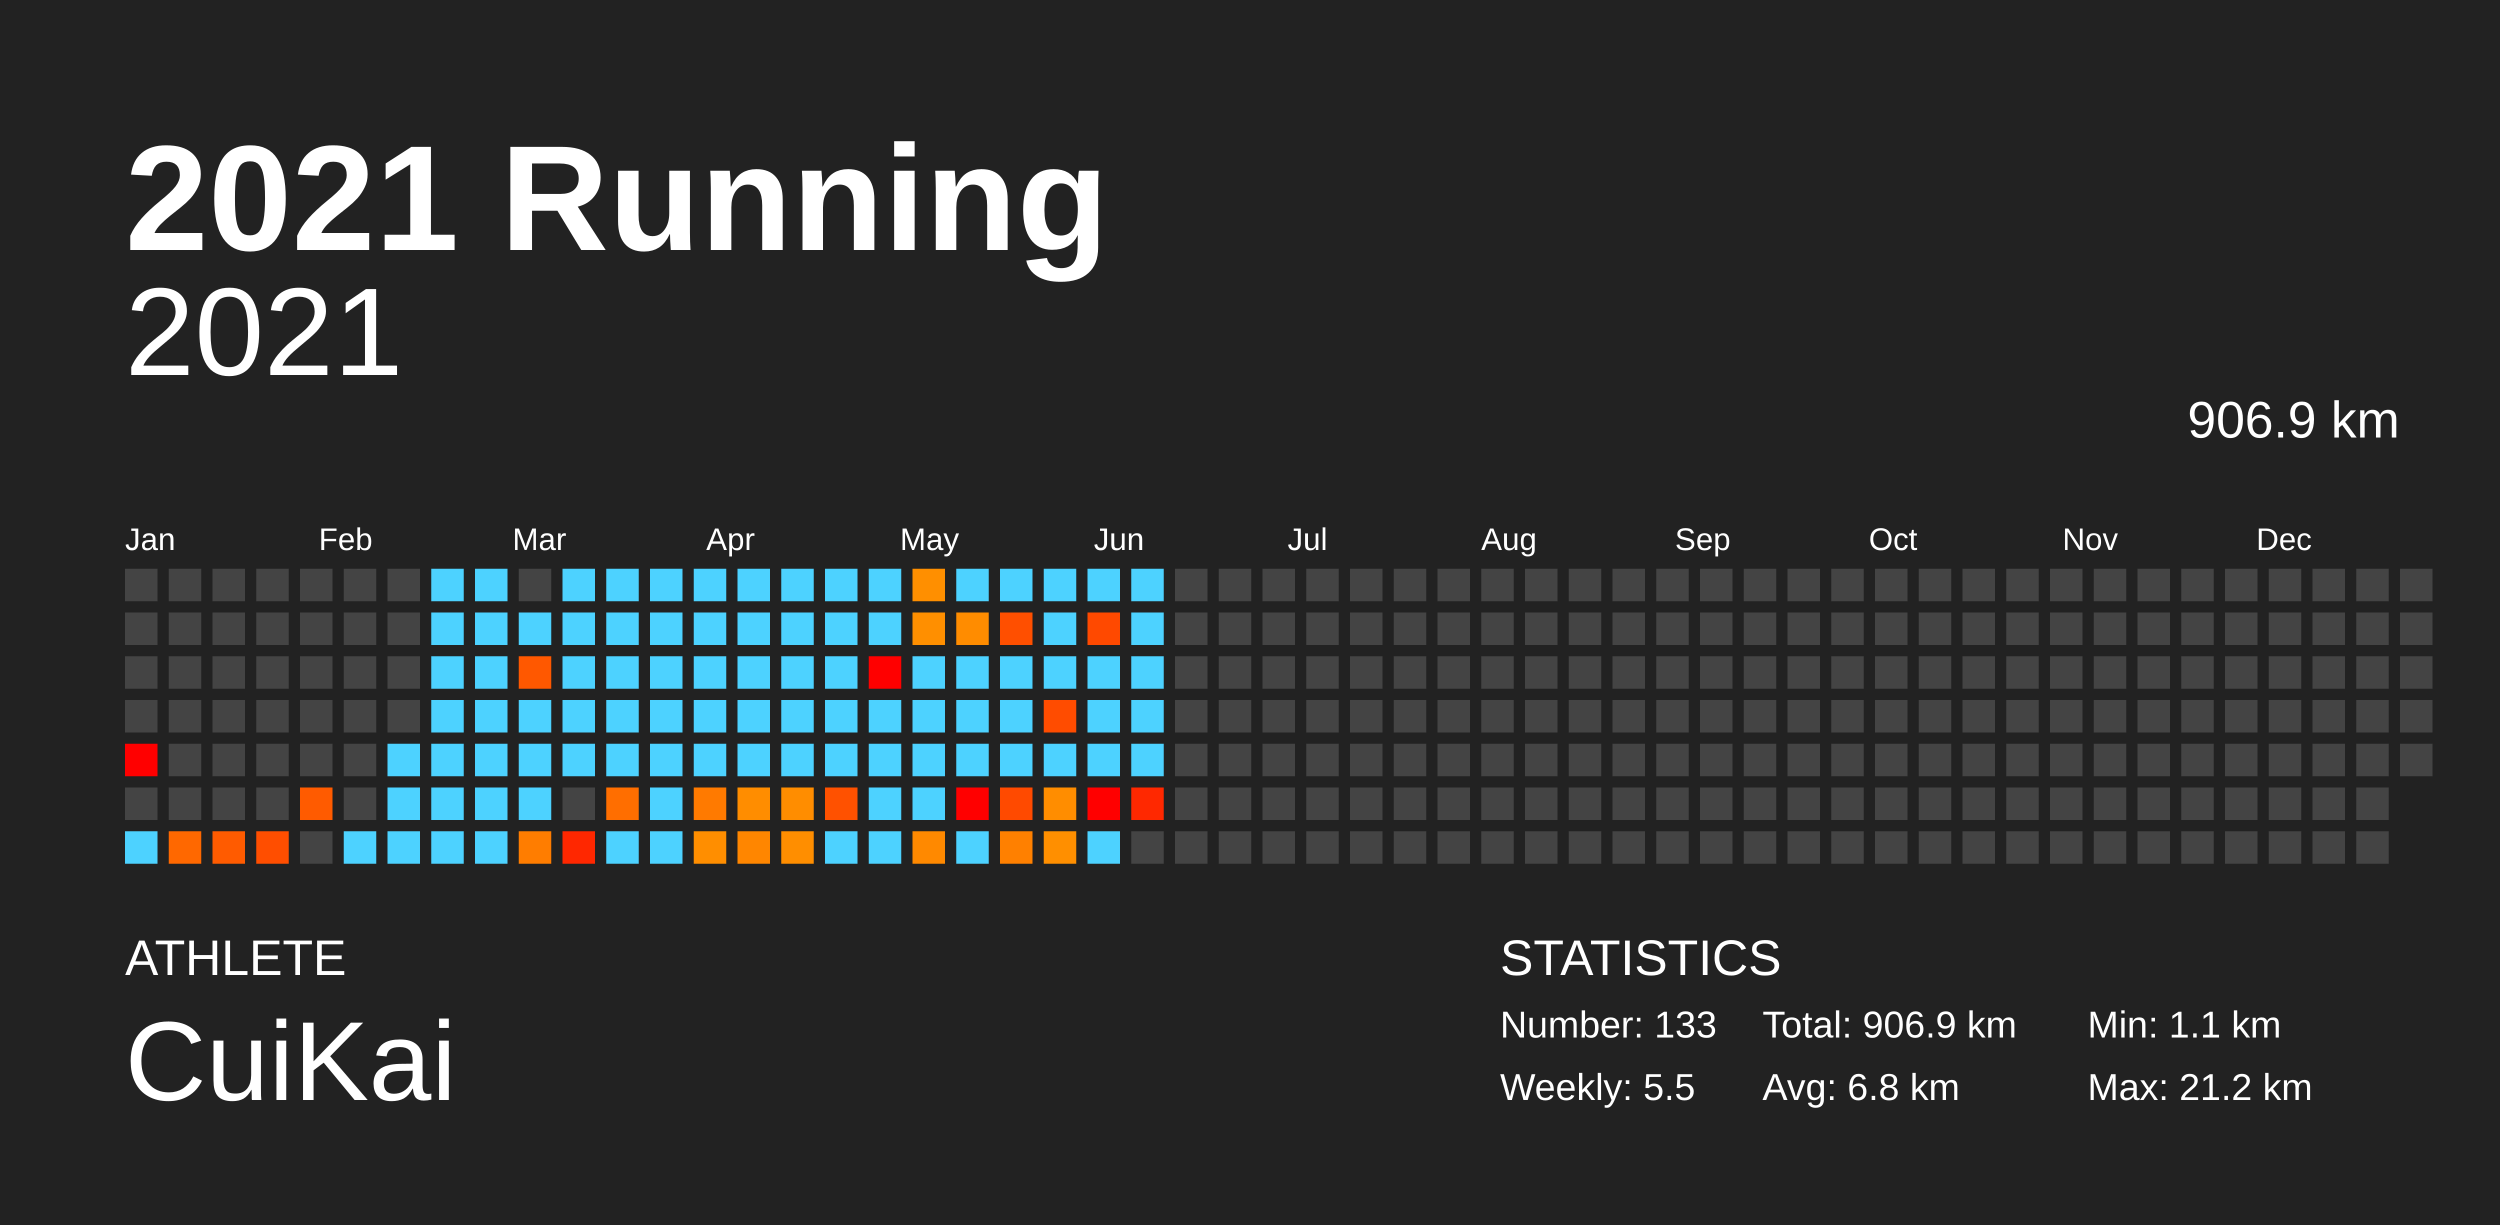
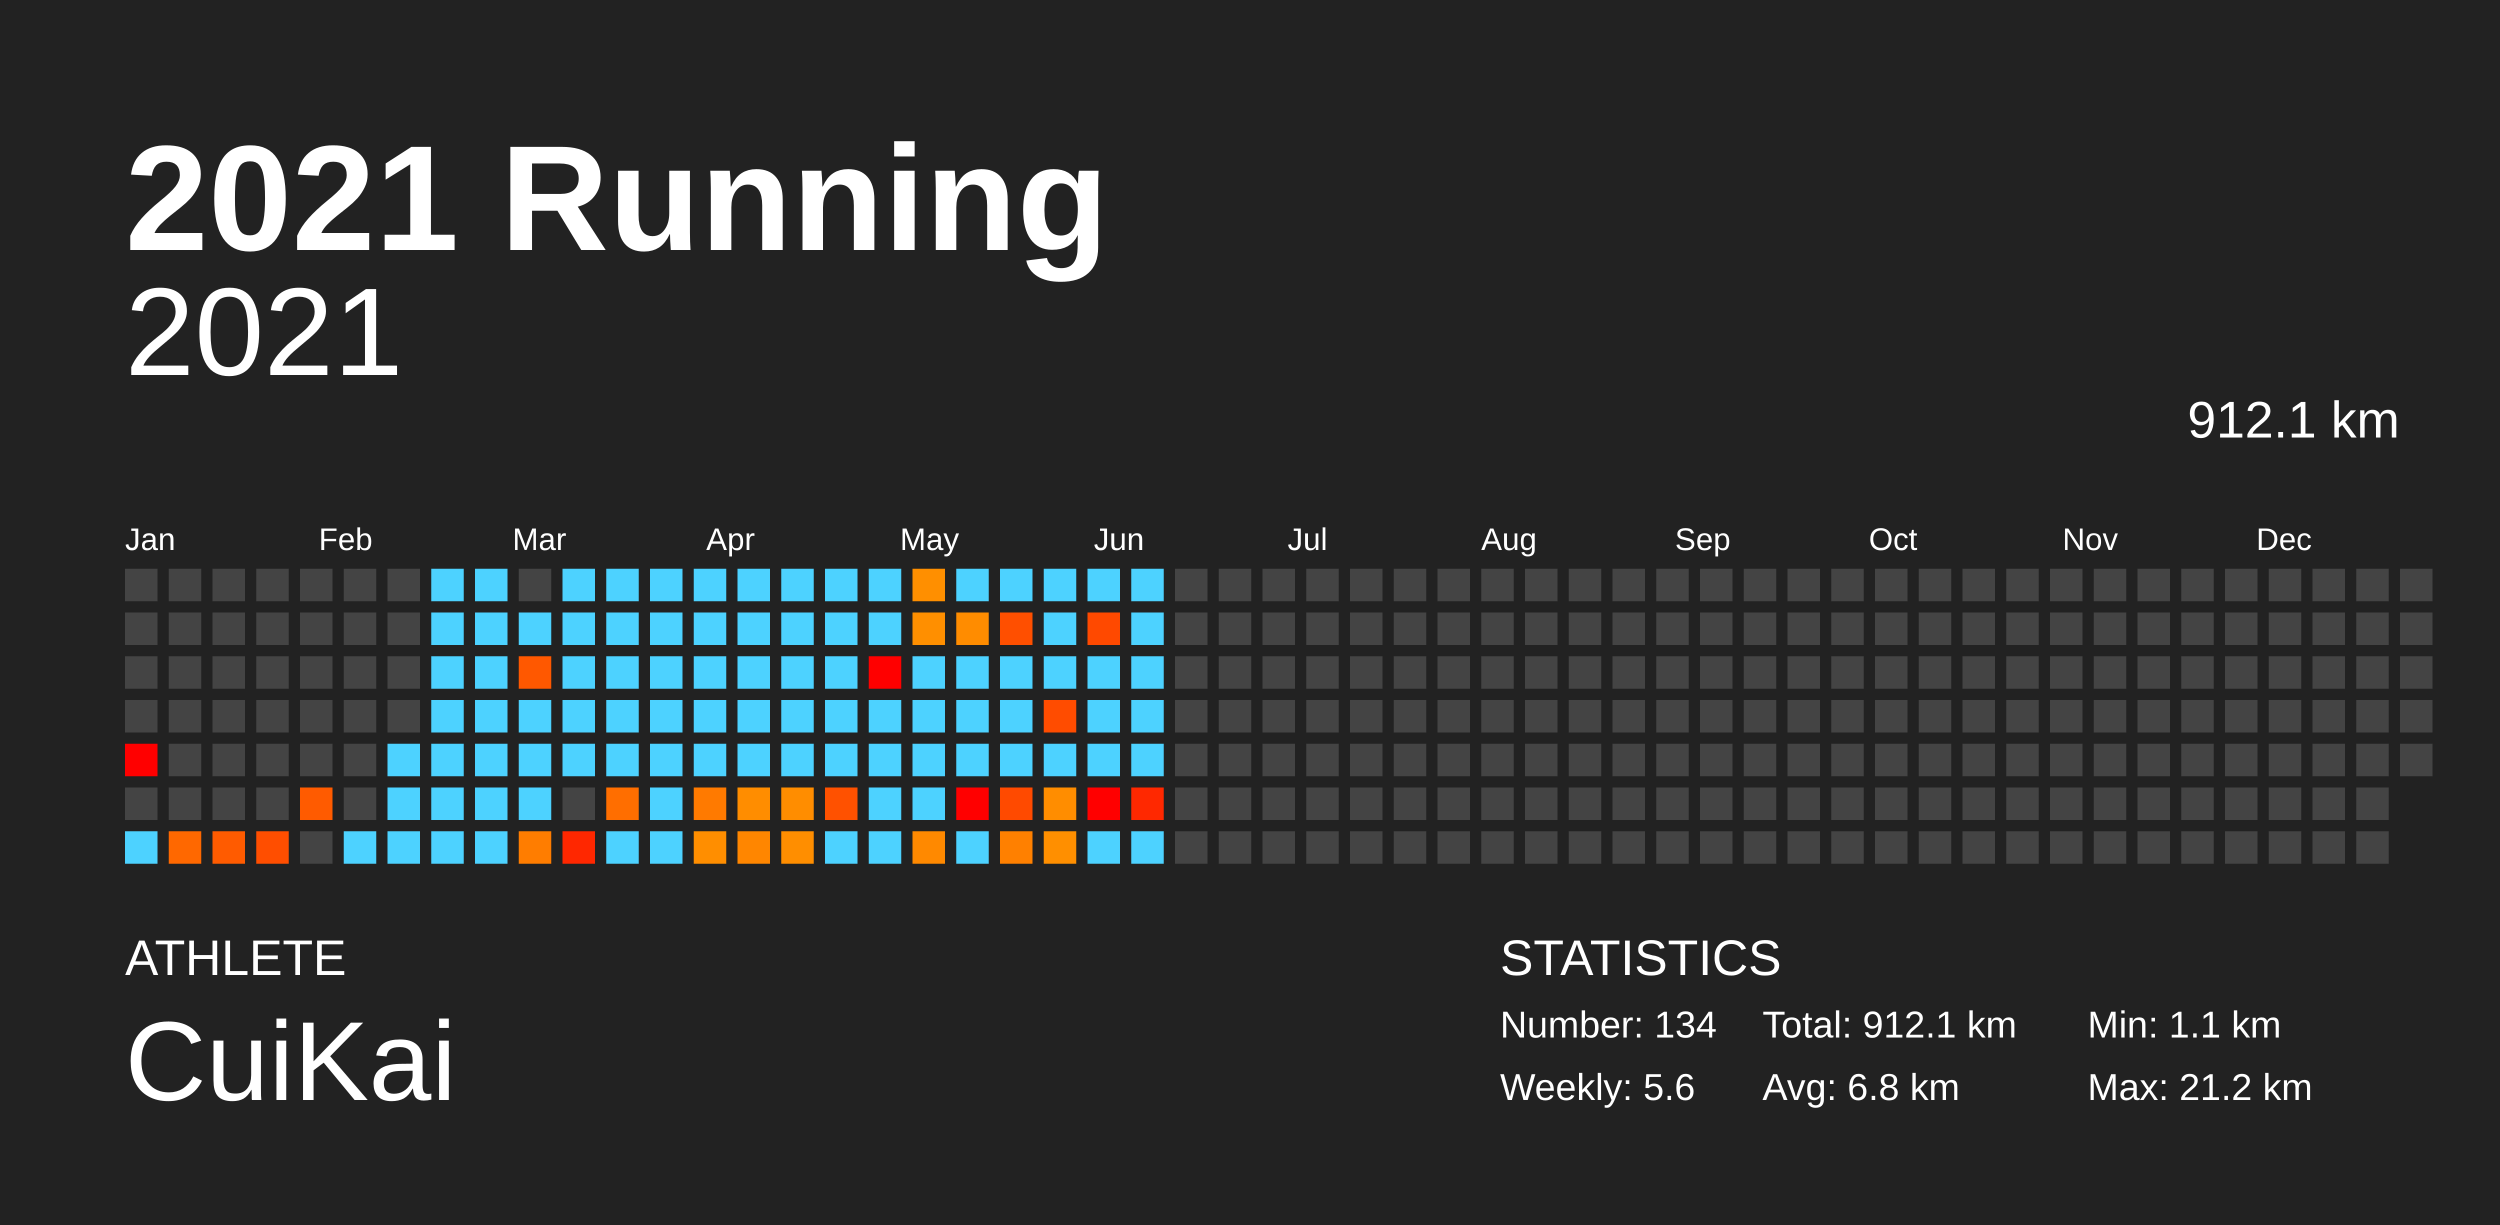
<svg xmlns="http://www.w3.org/2000/svg" baseProfile="full" height="98mm" version="1.1" viewBox="0,0,200,98" width="200mm">
  <defs />
  <rect fill="#222222" height="98" width="200" x="0" y="0" />
  <text fill="#FFFFFF" style="font-size:12px; font-family:Arial; font-weight:bold;" x="10" y="20">2021 Running</text>
  <text fill="#FFFFFF" style="font-size:4px; font-family:Arial" x="10" y="78">ATHLETE</text>
  <text fill="#FFFFFF" style="font-size:9px; font-family:Arial" x="10" y="88">CuiKai</text>
  <text fill="#FFFFFF" style="font-size:4px; font-family:Arial" x="120" y="78">STATISTICS</text>
-   <text fill="#FFFFFF" style="font-size:3px; font-family:Arial" x="120" y="83">Number: 133</text>
-   <text fill="#FFFFFF" style="font-size:3px; font-family:Arial" x="120" y="88">Weekly: 5.5</text>
-   <text fill="#FFFFFF" style="font-size:3px; font-family:Arial" x="141" y="83">Total: 906.9 km</text>
+   <text fill="#FFFFFF" style="font-size:3px; font-family:Arial" x="120" y="83">Number: 134</text>
+   <text fill="#FFFFFF" style="font-size:3px; font-family:Arial" x="120" y="88">Weekly: 5.6</text>
+   <text fill="#FFFFFF" style="font-size:3px; font-family:Arial" x="141" y="83">Total: 912.1 km</text>
  <text fill="#FFFFFF" style="font-size:3px; font-family:Arial" x="141" y="88">Avg: 6.8 km</text>
  <text fill="#FFFFFF" style="font-size:3px; font-family:Arial" x="167" y="83">Min: 1.1 km</text>
  <text fill="#FFFFFF" style="font-size:3px; font-family:Arial" x="167" y="88">Max: 21.2 km</text>
  <text alignment-baseline="hanging" fill="#FFFFFF" style="font-size:10.0px; font-family:Arial;" x="10" y="30">2021</text>
-   <text alignment-baseline="hanging" fill="#FFFFFF" style="font-size:4.125px; font-family:Arial;" x="175" y="35">906.9 km</text>
+   <text alignment-baseline="hanging" fill="#FFFFFF" style="font-size:4.125px; font-family:Arial;" x="175" y="35">912.1 km</text>
  <text fill="#FFFFFF" style="font-size:2.5px; font-family:Arial" x="10.0" y="44">Jan</text>
  <text fill="#FFFFFF" style="font-size:2.5px; font-family:Arial" x="25.5" y="44">Feb</text>
  <text fill="#FFFFFF" style="font-size:2.5px; font-family:Arial" x="41.0" y="44">Mar</text>
  <text fill="#FFFFFF" style="font-size:2.5px; font-family:Arial" x="56.5" y="44">Apr</text>
  <text fill="#FFFFFF" style="font-size:2.5px; font-family:Arial" x="72.0" y="44">May</text>
  <text fill="#FFFFFF" style="font-size:2.5px; font-family:Arial" x="87.5" y="44">Jun</text>
  <text fill="#FFFFFF" style="font-size:2.5px; font-family:Arial" x="103.0" y="44">Jul</text>
  <text fill="#FFFFFF" style="font-size:2.5px; font-family:Arial" x="118.5" y="44">Aug</text>
  <text fill="#FFFFFF" style="font-size:2.5px; font-family:Arial" x="134.0" y="44">Sep</text>
  <text fill="#FFFFFF" style="font-size:2.5px; font-family:Arial" x="149.5" y="44">Oct</text>
  <text fill="#FFFFFF" style="font-size:2.5px; font-family:Arial" x="165.0" y="44">Nov</text>
  <text fill="#FFFFFF" style="font-size:2.5px; font-family:Arial" x="180.5" y="44">Dec</text>
  <rect fill="#444444" height="2.6" width="2.6" x="10.0" y="45.5" />
  <rect fill="#444444" height="2.6" width="2.6" x="10.0" y="49.0" />
  <rect fill="#444444" height="2.6" width="2.6" x="10.0" y="52.5" />
  <rect fill="#444444" height="2.6" width="2.6" x="10.0" y="56.0" />
  <rect fill="red" height="2.6" width="2.6" x="10.0" y="59.5" />
  <rect fill="#444444" height="2.6" width="2.6" x="10.0" y="63.0" />
  <rect fill="#4dd2ff" height="2.6" width="2.6" x="10.0" y="66.5" />
  <rect fill="#444444" height="2.6" width="2.6" x="13.5" y="45.5" />
  <rect fill="#444444" height="2.6" width="2.6" x="13.5" y="49.0" />
  <rect fill="#444444" height="2.6" width="2.6" x="13.5" y="52.5" />
  <rect fill="#444444" height="2.6" width="2.6" x="13.5" y="56.0" />
  <rect fill="#444444" height="2.6" width="2.6" x="13.5" y="59.5" />
  <rect fill="#444444" height="2.6" width="2.6" x="13.5" y="63.0" />
  <rect fill="#ff6800" height="2.6" width="2.6" x="13.5" y="66.5" />
  <rect fill="#444444" height="2.6" width="2.6" x="17.0" y="45.5" />
  <rect fill="#444444" height="2.6" width="2.6" x="17.0" y="49.0" />
  <rect fill="#444444" height="2.6" width="2.6" x="17.0" y="52.5" />
  <rect fill="#444444" height="2.6" width="2.6" x="17.0" y="56.0" />
  <rect fill="#444444" height="2.6" width="2.6" x="17.0" y="59.5" />
  <rect fill="#444444" height="2.6" width="2.6" x="17.0" y="63.0" />
  <rect fill="#ff5b00" height="2.6" width="2.6" x="17.0" y="66.5" />
  <rect fill="#444444" height="2.6" width="2.6" x="20.5" y="45.5" />
  <rect fill="#444444" height="2.6" width="2.6" x="20.5" y="49.0" />
  <rect fill="#444444" height="2.6" width="2.6" x="20.5" y="52.5" />
  <rect fill="#444444" height="2.6" width="2.6" x="20.5" y="56.0" />
  <rect fill="#444444" height="2.6" width="2.6" x="20.5" y="59.5" />
  <rect fill="#444444" height="2.6" width="2.6" x="20.5" y="63.0" />
  <rect fill="#ff4e00" height="2.6" width="2.6" x="20.5" y="66.5" />
  <rect fill="#444444" height="2.6" width="2.6" x="24.0" y="45.5" />
  <rect fill="#444444" height="2.6" width="2.6" x="24.0" y="49.0" />
  <rect fill="#444444" height="2.6" width="2.6" x="24.0" y="52.5" />
  <rect fill="#444444" height="2.6" width="2.6" x="24.0" y="56.0" />
  <rect fill="#444444" height="2.6" width="2.6" x="24.0" y="59.5" />
  <rect fill="#ff5b00" height="2.6" width="2.6" x="24.0" y="63.0" />
  <rect fill="#444444" height="2.6" width="2.6" x="24.0" y="66.5" />
  <rect fill="#444444" height="2.6" width="2.6" x="27.5" y="45.5" />
  <rect fill="#444444" height="2.6" width="2.6" x="27.5" y="49.0" />
  <rect fill="#444444" height="2.6" width="2.6" x="27.5" y="52.5" />
  <rect fill="#444444" height="2.6" width="2.6" x="27.5" y="56.0" />
  <rect fill="#444444" height="2.6" width="2.6" x="27.5" y="59.5" />
  <rect fill="#444444" height="2.6" width="2.6" x="27.5" y="63.0" />
  <rect fill="#4dd2ff" height="2.6" width="2.6" x="27.5" y="66.5" />
  <rect fill="#444444" height="2.6" width="2.6" x="31.0" y="45.5" />
  <rect fill="#444444" height="2.6" width="2.6" x="31.0" y="49.0" />
  <rect fill="#444444" height="2.6" width="2.6" x="31.0" y="52.5" />
  <rect fill="#444444" height="2.6" width="2.6" x="31.0" y="56.0" />
  <rect fill="#4dd2ff" height="2.6" width="2.6" x="31.0" y="59.5" />
  <rect fill="#4dd2ff" height="2.6" width="2.6" x="31.0" y="63.0" />
  <rect fill="#4dd2ff" height="2.6" width="2.6" x="31.0" y="66.5" />
  <rect fill="#4dd2ff" height="2.6" width="2.6" x="34.5" y="45.5" />
  <rect fill="#4dd2ff" height="2.6" width="2.6" x="34.5" y="49.0" />
  <rect fill="#4dd2ff" height="2.6" width="2.6" x="34.5" y="52.5" />
  <rect fill="#4dd2ff" height="2.6" width="2.6" x="34.5" y="56.0" />
  <rect fill="#4dd2ff" height="2.6" width="2.6" x="34.5" y="59.5" />
  <rect fill="#4dd2ff" height="2.6" width="2.6" x="34.5" y="63.0" />
  <rect fill="#4dd2ff" height="2.6" width="2.6" x="34.5" y="66.5" />
  <rect fill="#4dd2ff" height="2.6" width="2.6" x="38.0" y="45.5" />
  <rect fill="#4dd2ff" height="2.6" width="2.6" x="38.0" y="49.0" />
  <rect fill="#4dd2ff" height="2.6" width="2.6" x="38.0" y="52.5" />
  <rect fill="#4dd2ff" height="2.6" width="2.6" x="38.0" y="56.0" />
  <rect fill="#4dd2ff" height="2.6" width="2.6" x="38.0" y="59.5" />
  <rect fill="#4dd2ff" height="2.6" width="2.6" x="38.0" y="63.0" />
  <rect fill="#4dd2ff" height="2.6" width="2.6" x="38.0" y="66.5" />
  <rect fill="#444444" height="2.6" width="2.6" x="41.5" y="45.5" />
  <rect fill="#4dd2ff" height="2.6" width="2.6" x="41.5" y="49.0" />
  <rect fill="#ff5800" height="2.6" width="2.6" x="41.5" y="52.5" />
  <rect fill="#4dd2ff" height="2.6" width="2.6" x="41.5" y="56.0" />
  <rect fill="#4dd2ff" height="2.6" width="2.6" x="41.5" y="59.5" />
  <rect fill="#4dd2ff" height="2.6" width="2.6" x="41.5" y="63.0" />
  <rect fill="#ff7d00" height="2.6" width="2.6" x="41.5" y="66.5" />
  <rect fill="#4dd2ff" height="2.6" width="2.6" x="45.0" y="45.5" />
  <rect fill="#4dd2ff" height="2.6" width="2.6" x="45.0" y="49.0" />
  <rect fill="#4dd2ff" height="2.6" width="2.6" x="45.0" y="52.5" />
  <rect fill="#4dd2ff" height="2.6" width="2.6" x="45.0" y="56.0" />
  <rect fill="#4dd2ff" height="2.6" width="2.6" x="45.0" y="59.5" />
  <rect fill="#444444" height="2.6" width="2.6" x="45.0" y="63.0" />
  <rect fill="#ff2700" height="2.6" width="2.6" x="45.0" y="66.5" />
  <rect fill="#4dd2ff" height="2.6" width="2.6" x="48.5" y="45.5" />
  <rect fill="#4dd2ff" height="2.6" width="2.6" x="48.5" y="49.0" />
  <rect fill="#4dd2ff" height="2.6" width="2.6" x="48.5" y="52.5" />
  <rect fill="#4dd2ff" height="2.6" width="2.6" x="48.5" y="56.0" />
  <rect fill="#4dd2ff" height="2.6" width="2.6" x="48.5" y="59.5" />
  <rect fill="#ff6e00" height="2.6" width="2.6" x="48.5" y="63.0" />
  <rect fill="#4dd2ff" height="2.6" width="2.6" x="48.5" y="66.5" />
  <rect fill="#4dd2ff" height="2.6" width="2.6" x="52.0" y="45.5" />
  <rect fill="#4dd2ff" height="2.6" width="2.6" x="52.0" y="49.0" />
  <rect fill="#4dd2ff" height="2.6" width="2.6" x="52.0" y="52.5" />
  <rect fill="#4dd2ff" height="2.6" width="2.6" x="52.0" y="56.0" />
  <rect fill="#4dd2ff" height="2.6" width="2.6" x="52.0" y="59.5" />
  <rect fill="#4dd2ff" height="2.6" width="2.6" x="52.0" y="63.0" />
  <rect fill="#4dd2ff" height="2.6" width="2.6" x="52.0" y="66.5" />
  <rect fill="#4dd2ff" height="2.6" width="2.6" x="55.5" y="45.5" />
  <rect fill="#4dd2ff" height="2.6" width="2.6" x="55.5" y="49.0" />
  <rect fill="#4dd2ff" height="2.6" width="2.6" x="55.5" y="52.5" />
  <rect fill="#4dd2ff" height="2.6" width="2.6" x="55.5" y="56.0" />
  <rect fill="#4dd2ff" height="2.6" width="2.6" x="55.5" y="59.5" />
  <rect fill="#ff7a00" height="2.6" width="2.6" x="55.5" y="63.0" />
  <rect fill="#ff8e00" height="2.6" width="2.6" x="55.5" y="66.5" />
  <rect fill="#4dd2ff" height="2.6" width="2.6" x="59.0" y="45.5" />
  <rect fill="#4dd2ff" height="2.6" width="2.6" x="59.0" y="49.0" />
  <rect fill="#4dd2ff" height="2.6" width="2.6" x="59.0" y="52.5" />
  <rect fill="#4dd2ff" height="2.6" width="2.6" x="59.0" y="56.0" />
  <rect fill="#4dd2ff" height="2.6" width="2.6" x="59.0" y="59.5" />
  <rect fill="#ff8d00" height="2.6" width="2.6" x="59.0" y="63.0" />
  <rect fill="#ff8600" height="2.6" width="2.6" x="59.0" y="66.5" />
  <rect fill="#4dd2ff" height="2.6" width="2.6" x="62.5" y="45.5" />
  <rect fill="#4dd2ff" height="2.6" width="2.6" x="62.5" y="49.0" />
  <rect fill="#4dd2ff" height="2.6" width="2.6" x="62.5" y="52.5" />
  <rect fill="#4dd2ff" height="2.6" width="2.6" x="62.5" y="56.0" />
  <rect fill="#4dd2ff" height="2.6" width="2.6" x="62.5" y="59.5" />
  <rect fill="#ff8d00" height="2.6" width="2.6" x="62.5" y="63.0" />
  <rect fill="#ff8e00" height="2.6" width="2.6" x="62.5" y="66.5" />
  <rect fill="#4dd2ff" height="2.6" width="2.6" x="66.0" y="45.5" />
  <rect fill="#4dd2ff" height="2.6" width="2.6" x="66.0" y="49.0" />
  <rect fill="#4dd2ff" height="2.6" width="2.6" x="66.0" y="52.5" />
  <rect fill="#4dd2ff" height="2.6" width="2.6" x="66.0" y="56.0" />
  <rect fill="#4dd2ff" height="2.6" width="2.6" x="66.0" y="59.5" />
  <rect fill="#ff5100" height="2.6" width="2.6" x="66.0" y="63.0" />
  <rect fill="#4dd2ff" height="2.6" width="2.6" x="66.0" y="66.5" />
  <rect fill="#4dd2ff" height="2.6" width="2.6" x="69.5" y="45.5" />
  <rect fill="#4dd2ff" height="2.6" width="2.6" x="69.5" y="49.0" />
  <rect fill="red" height="2.6" width="2.6" x="69.5" y="52.5" />
  <rect fill="#4dd2ff" height="2.6" width="2.6" x="69.5" y="56.0" />
  <rect fill="#4dd2ff" height="2.6" width="2.6" x="69.5" y="59.5" />
  <rect fill="#4dd2ff" height="2.6" width="2.6" x="69.5" y="63.0" />
  <rect fill="#4dd2ff" height="2.6" width="2.6" x="69.5" y="66.5" />
  <rect fill="#ff8f00" height="2.6" width="2.6" x="73.0" y="45.5" />
  <rect fill="#ff8f00" height="2.6" width="2.6" x="73.0" y="49.0" />
  <rect fill="#4dd2ff" height="2.6" width="2.6" x="73.0" y="52.5" />
  <rect fill="#4dd2ff" height="2.6" width="2.6" x="73.0" y="56.0" />
  <rect fill="#4dd2ff" height="2.6" width="2.6" x="73.0" y="59.5" />
  <rect fill="#4dd2ff" height="2.6" width="2.6" x="73.0" y="63.0" />
  <rect fill="#ff8900" height="2.6" width="2.6" x="73.0" y="66.5" />
  <rect fill="#4dd2ff" height="2.6" width="2.6" x="76.5" y="45.5" />
  <rect fill="#ff8c00" height="2.6" width="2.6" x="76.5" y="49.0" />
  <rect fill="#4dd2ff" height="2.6" width="2.6" x="76.5" y="52.5" />
  <rect fill="#4dd2ff" height="2.6" width="2.6" x="76.5" y="56.0" />
  <rect fill="#4dd2ff" height="2.6" width="2.6" x="76.5" y="59.5" />
  <rect fill="red" height="2.6" width="2.6" x="76.5" y="63.0" />
  <rect fill="#4dd2ff" height="2.6" width="2.6" x="76.5" y="66.5" />
  <rect fill="#4dd2ff" height="2.6" width="2.6" x="80.0" y="45.5" />
  <rect fill="#ff4f00" height="2.6" width="2.6" x="80.0" y="49.0" />
  <rect fill="#4dd2ff" height="2.6" width="2.6" x="80.0" y="52.5" />
  <rect fill="#4dd2ff" height="2.6" width="2.6" x="80.0" y="56.0" />
  <rect fill="#4dd2ff" height="2.6" width="2.6" x="80.0" y="59.5" />
  <rect fill="#ff4a00" height="2.6" width="2.6" x="80.0" y="63.0" />
  <rect fill="#ff8000" height="2.6" width="2.6" x="80.0" y="66.5" />
  <rect fill="#4dd2ff" height="2.6" width="2.6" x="83.5" y="45.5" />
  <rect fill="#4dd2ff" height="2.6" width="2.6" x="83.5" y="49.0" />
  <rect fill="#4dd2ff" height="2.6" width="2.6" x="83.5" y="52.5" />
  <rect fill="#ff4c00" height="2.6" width="2.6" x="83.5" y="56.0" />
  <rect fill="#4dd2ff" height="2.6" width="2.6" x="83.5" y="59.5" />
  <rect fill="#ff8d00" height="2.6" width="2.6" x="83.5" y="63.0" />
  <rect fill="#ff8f00" height="2.6" width="2.6" x="83.5" y="66.5" />
  <rect fill="#4dd2ff" height="2.6" width="2.6" x="87.0" y="45.5" />
  <rect fill="#ff4900" height="2.6" width="2.6" x="87.0" y="49.0" />
  <rect fill="#4dd2ff" height="2.6" width="2.6" x="87.0" y="52.5" />
  <rect fill="#4dd2ff" height="2.6" width="2.6" x="87.0" y="56.0" />
  <rect fill="#4dd2ff" height="2.6" width="2.6" x="87.0" y="59.5" />
  <rect fill="red" height="2.6" width="2.6" x="87.0" y="63.0" />
  <rect fill="#4dd2ff" height="2.6" width="2.6" x="87.0" y="66.5" />
  <rect fill="#4dd2ff" height="2.6" width="2.6" x="90.5" y="45.5" />
  <rect fill="#4dd2ff" height="2.6" width="2.6" x="90.5" y="49.0" />
  <rect fill="#4dd2ff" height="2.6" width="2.6" x="90.5" y="52.5" />
  <rect fill="#4dd2ff" height="2.6" width="2.6" x="90.5" y="56.0" />
  <rect fill="#4dd2ff" height="2.6" width="2.6" x="90.5" y="59.5" />
  <rect fill="#ff2800" height="2.6" width="2.6" x="90.5" y="63.0" />
-   <rect fill="#444444" height="2.6" width="2.6" x="90.5" y="66.5" />
+   <rect fill="#4dd2ff" height="2.6" width="2.6" x="90.5" y="66.5" />
  <rect fill="#444444" height="2.6" width="2.6" x="94.0" y="45.5" />
  <rect fill="#444444" height="2.6" width="2.6" x="94.0" y="49.0" />
  <rect fill="#444444" height="2.6" width="2.6" x="94.0" y="52.5" />
  <rect fill="#444444" height="2.6" width="2.6" x="94.0" y="56.0" />
  <rect fill="#444444" height="2.6" width="2.6" x="94.0" y="59.5" />
  <rect fill="#444444" height="2.6" width="2.6" x="94.0" y="63.0" />
  <rect fill="#444444" height="2.6" width="2.6" x="94.0" y="66.5" />
  <rect fill="#444444" height="2.6" width="2.6" x="97.5" y="45.5" />
  <rect fill="#444444" height="2.6" width="2.6" x="97.5" y="49.0" />
  <rect fill="#444444" height="2.6" width="2.6" x="97.5" y="52.5" />
  <rect fill="#444444" height="2.6" width="2.6" x="97.5" y="56.0" />
  <rect fill="#444444" height="2.6" width="2.6" x="97.5" y="59.5" />
  <rect fill="#444444" height="2.6" width="2.6" x="97.5" y="63.0" />
  <rect fill="#444444" height="2.6" width="2.6" x="97.5" y="66.5" />
  <rect fill="#444444" height="2.6" width="2.6" x="101.0" y="45.5" />
  <rect fill="#444444" height="2.6" width="2.6" x="101.0" y="49.0" />
  <rect fill="#444444" height="2.6" width="2.6" x="101.0" y="52.5" />
  <rect fill="#444444" height="2.6" width="2.6" x="101.0" y="56.0" />
  <rect fill="#444444" height="2.6" width="2.6" x="101.0" y="59.5" />
  <rect fill="#444444" height="2.6" width="2.6" x="101.0" y="63.0" />
  <rect fill="#444444" height="2.6" width="2.6" x="101.0" y="66.5" />
  <rect fill="#444444" height="2.6" width="2.6" x="104.5" y="45.5" />
  <rect fill="#444444" height="2.6" width="2.6" x="104.5" y="49.0" />
  <rect fill="#444444" height="2.6" width="2.6" x="104.5" y="52.5" />
  <rect fill="#444444" height="2.6" width="2.6" x="104.5" y="56.0" />
  <rect fill="#444444" height="2.6" width="2.6" x="104.5" y="59.5" />
  <rect fill="#444444" height="2.6" width="2.6" x="104.5" y="63.0" />
  <rect fill="#444444" height="2.6" width="2.6" x="104.5" y="66.5" />
  <rect fill="#444444" height="2.6" width="2.6" x="108.0" y="45.5" />
  <rect fill="#444444" height="2.6" width="2.6" x="108.0" y="49.0" />
  <rect fill="#444444" height="2.6" width="2.6" x="108.0" y="52.5" />
  <rect fill="#444444" height="2.6" width="2.6" x="108.0" y="56.0" />
  <rect fill="#444444" height="2.6" width="2.6" x="108.0" y="59.5" />
  <rect fill="#444444" height="2.6" width="2.6" x="108.0" y="63.0" />
  <rect fill="#444444" height="2.6" width="2.6" x="108.0" y="66.5" />
  <rect fill="#444444" height="2.6" width="2.6" x="111.5" y="45.5" />
  <rect fill="#444444" height="2.6" width="2.6" x="111.5" y="49.0" />
  <rect fill="#444444" height="2.6" width="2.6" x="111.5" y="52.5" />
  <rect fill="#444444" height="2.6" width="2.6" x="111.5" y="56.0" />
  <rect fill="#444444" height="2.6" width="2.6" x="111.5" y="59.5" />
  <rect fill="#444444" height="2.6" width="2.6" x="111.5" y="63.0" />
  <rect fill="#444444" height="2.6" width="2.6" x="111.5" y="66.5" />
  <rect fill="#444444" height="2.6" width="2.6" x="115.0" y="45.5" />
  <rect fill="#444444" height="2.6" width="2.6" x="115.0" y="49.0" />
  <rect fill="#444444" height="2.6" width="2.6" x="115.0" y="52.5" />
  <rect fill="#444444" height="2.6" width="2.6" x="115.0" y="56.0" />
  <rect fill="#444444" height="2.6" width="2.6" x="115.0" y="59.5" />
  <rect fill="#444444" height="2.6" width="2.6" x="115.0" y="63.0" />
  <rect fill="#444444" height="2.6" width="2.6" x="115.0" y="66.5" />
  <rect fill="#444444" height="2.6" width="2.6" x="118.5" y="45.5" />
  <rect fill="#444444" height="2.6" width="2.6" x="118.5" y="49.0" />
  <rect fill="#444444" height="2.6" width="2.6" x="118.5" y="52.5" />
  <rect fill="#444444" height="2.6" width="2.6" x="118.5" y="56.0" />
  <rect fill="#444444" height="2.6" width="2.6" x="118.5" y="59.5" />
  <rect fill="#444444" height="2.6" width="2.6" x="118.5" y="63.0" />
  <rect fill="#444444" height="2.6" width="2.6" x="118.5" y="66.5" />
  <rect fill="#444444" height="2.6" width="2.6" x="122.0" y="45.5" />
  <rect fill="#444444" height="2.6" width="2.6" x="122.0" y="49.0" />
  <rect fill="#444444" height="2.6" width="2.6" x="122.0" y="52.5" />
  <rect fill="#444444" height="2.6" width="2.6" x="122.0" y="56.0" />
  <rect fill="#444444" height="2.6" width="2.6" x="122.0" y="59.5" />
  <rect fill="#444444" height="2.6" width="2.6" x="122.0" y="63.0" />
  <rect fill="#444444" height="2.6" width="2.6" x="122.0" y="66.5" />
  <rect fill="#444444" height="2.6" width="2.6" x="125.5" y="45.5" />
  <rect fill="#444444" height="2.6" width="2.6" x="125.5" y="49.0" />
  <rect fill="#444444" height="2.6" width="2.6" x="125.5" y="52.5" />
  <rect fill="#444444" height="2.6" width="2.6" x="125.5" y="56.0" />
  <rect fill="#444444" height="2.6" width="2.6" x="125.5" y="59.5" />
  <rect fill="#444444" height="2.6" width="2.6" x="125.5" y="63.0" />
  <rect fill="#444444" height="2.6" width="2.6" x="125.5" y="66.5" />
  <rect fill="#444444" height="2.6" width="2.6" x="129.0" y="45.5" />
  <rect fill="#444444" height="2.6" width="2.6" x="129.0" y="49.0" />
  <rect fill="#444444" height="2.6" width="2.6" x="129.0" y="52.5" />
  <rect fill="#444444" height="2.6" width="2.6" x="129.0" y="56.0" />
  <rect fill="#444444" height="2.6" width="2.6" x="129.0" y="59.5" />
  <rect fill="#444444" height="2.6" width="2.6" x="129.0" y="63.0" />
  <rect fill="#444444" height="2.6" width="2.6" x="129.0" y="66.5" />
  <rect fill="#444444" height="2.6" width="2.6" x="132.5" y="45.5" />
  <rect fill="#444444" height="2.6" width="2.6" x="132.5" y="49.0" />
  <rect fill="#444444" height="2.6" width="2.6" x="132.5" y="52.5" />
  <rect fill="#444444" height="2.6" width="2.6" x="132.5" y="56.0" />
  <rect fill="#444444" height="2.6" width="2.6" x="132.5" y="59.5" />
  <rect fill="#444444" height="2.6" width="2.6" x="132.5" y="63.0" />
  <rect fill="#444444" height="2.6" width="2.6" x="132.5" y="66.5" />
  <rect fill="#444444" height="2.6" width="2.6" x="136.0" y="45.5" />
  <rect fill="#444444" height="2.6" width="2.6" x="136.0" y="49.0" />
  <rect fill="#444444" height="2.6" width="2.6" x="136.0" y="52.5" />
  <rect fill="#444444" height="2.6" width="2.6" x="136.0" y="56.0" />
  <rect fill="#444444" height="2.6" width="2.6" x="136.0" y="59.5" />
  <rect fill="#444444" height="2.6" width="2.6" x="136.0" y="63.0" />
  <rect fill="#444444" height="2.6" width="2.6" x="136.0" y="66.5" />
  <rect fill="#444444" height="2.6" width="2.6" x="139.5" y="45.5" />
  <rect fill="#444444" height="2.6" width="2.6" x="139.5" y="49.0" />
  <rect fill="#444444" height="2.6" width="2.6" x="139.5" y="52.5" />
  <rect fill="#444444" height="2.6" width="2.6" x="139.5" y="56.0" />
  <rect fill="#444444" height="2.6" width="2.6" x="139.5" y="59.5" />
  <rect fill="#444444" height="2.6" width="2.6" x="139.5" y="63.0" />
  <rect fill="#444444" height="2.6" width="2.6" x="139.5" y="66.5" />
  <rect fill="#444444" height="2.6" width="2.6" x="143.0" y="45.5" />
  <rect fill="#444444" height="2.6" width="2.6" x="143.0" y="49.0" />
  <rect fill="#444444" height="2.6" width="2.6" x="143.0" y="52.5" />
  <rect fill="#444444" height="2.6" width="2.6" x="143.0" y="56.0" />
  <rect fill="#444444" height="2.6" width="2.6" x="143.0" y="59.5" />
  <rect fill="#444444" height="2.6" width="2.6" x="143.0" y="63.0" />
  <rect fill="#444444" height="2.6" width="2.6" x="143.0" y="66.5" />
  <rect fill="#444444" height="2.6" width="2.6" x="146.5" y="45.5" />
  <rect fill="#444444" height="2.6" width="2.6" x="146.5" y="49.0" />
  <rect fill="#444444" height="2.6" width="2.6" x="146.5" y="52.5" />
  <rect fill="#444444" height="2.6" width="2.6" x="146.5" y="56.0" />
  <rect fill="#444444" height="2.6" width="2.6" x="146.5" y="59.5" />
  <rect fill="#444444" height="2.6" width="2.6" x="146.5" y="63.0" />
  <rect fill="#444444" height="2.6" width="2.6" x="146.5" y="66.5" />
  <rect fill="#444444" height="2.6" width="2.6" x="150.0" y="45.5" />
  <rect fill="#444444" height="2.6" width="2.6" x="150.0" y="49.0" />
  <rect fill="#444444" height="2.6" width="2.6" x="150.0" y="52.5" />
  <rect fill="#444444" height="2.6" width="2.6" x="150.0" y="56.0" />
  <rect fill="#444444" height="2.6" width="2.6" x="150.0" y="59.5" />
  <rect fill="#444444" height="2.6" width="2.6" x="150.0" y="63.0" />
  <rect fill="#444444" height="2.6" width="2.6" x="150.0" y="66.5" />
  <rect fill="#444444" height="2.6" width="2.6" x="153.5" y="45.5" />
  <rect fill="#444444" height="2.6" width="2.6" x="153.5" y="49.0" />
  <rect fill="#444444" height="2.6" width="2.6" x="153.5" y="52.5" />
  <rect fill="#444444" height="2.6" width="2.6" x="153.5" y="56.0" />
  <rect fill="#444444" height="2.6" width="2.6" x="153.5" y="59.5" />
  <rect fill="#444444" height="2.6" width="2.6" x="153.5" y="63.0" />
  <rect fill="#444444" height="2.6" width="2.6" x="153.5" y="66.5" />
  <rect fill="#444444" height="2.6" width="2.6" x="157.0" y="45.5" />
  <rect fill="#444444" height="2.6" width="2.6" x="157.0" y="49.0" />
  <rect fill="#444444" height="2.6" width="2.6" x="157.0" y="52.5" />
  <rect fill="#444444" height="2.6" width="2.6" x="157.0" y="56.0" />
  <rect fill="#444444" height="2.6" width="2.6" x="157.0" y="59.5" />
  <rect fill="#444444" height="2.6" width="2.6" x="157.0" y="63.0" />
  <rect fill="#444444" height="2.6" width="2.6" x="157.0" y="66.5" />
  <rect fill="#444444" height="2.6" width="2.6" x="160.5" y="45.5" />
  <rect fill="#444444" height="2.6" width="2.6" x="160.5" y="49.0" />
  <rect fill="#444444" height="2.6" width="2.6" x="160.5" y="52.5" />
  <rect fill="#444444" height="2.6" width="2.6" x="160.5" y="56.0" />
  <rect fill="#444444" height="2.6" width="2.6" x="160.5" y="59.5" />
  <rect fill="#444444" height="2.6" width="2.6" x="160.5" y="63.0" />
  <rect fill="#444444" height="2.6" width="2.6" x="160.5" y="66.5" />
  <rect fill="#444444" height="2.6" width="2.6" x="164.0" y="45.5" />
  <rect fill="#444444" height="2.6" width="2.6" x="164.0" y="49.0" />
  <rect fill="#444444" height="2.6" width="2.6" x="164.0" y="52.5" />
  <rect fill="#444444" height="2.6" width="2.6" x="164.0" y="56.0" />
  <rect fill="#444444" height="2.6" width="2.6" x="164.0" y="59.5" />
  <rect fill="#444444" height="2.6" width="2.6" x="164.0" y="63.0" />
  <rect fill="#444444" height="2.6" width="2.6" x="164.0" y="66.5" />
  <rect fill="#444444" height="2.6" width="2.6" x="167.5" y="45.5" />
  <rect fill="#444444" height="2.6" width="2.6" x="167.5" y="49.0" />
  <rect fill="#444444" height="2.6" width="2.6" x="167.5" y="52.5" />
  <rect fill="#444444" height="2.6" width="2.6" x="167.5" y="56.0" />
  <rect fill="#444444" height="2.6" width="2.6" x="167.5" y="59.5" />
  <rect fill="#444444" height="2.6" width="2.6" x="167.5" y="63.0" />
  <rect fill="#444444" height="2.6" width="2.6" x="167.5" y="66.5" />
  <rect fill="#444444" height="2.6" width="2.6" x="171.0" y="45.5" />
  <rect fill="#444444" height="2.6" width="2.6" x="171.0" y="49.0" />
  <rect fill="#444444" height="2.6" width="2.6" x="171.0" y="52.5" />
  <rect fill="#444444" height="2.6" width="2.6" x="171.0" y="56.0" />
  <rect fill="#444444" height="2.6" width="2.6" x="171.0" y="59.5" />
  <rect fill="#444444" height="2.6" width="2.6" x="171.0" y="63.0" />
  <rect fill="#444444" height="2.6" width="2.6" x="171.0" y="66.5" />
  <rect fill="#444444" height="2.6" width="2.6" x="174.5" y="45.5" />
  <rect fill="#444444" height="2.6" width="2.6" x="174.5" y="49.0" />
  <rect fill="#444444" height="2.6" width="2.6" x="174.5" y="52.5" />
  <rect fill="#444444" height="2.6" width="2.6" x="174.5" y="56.0" />
  <rect fill="#444444" height="2.6" width="2.6" x="174.5" y="59.5" />
  <rect fill="#444444" height="2.6" width="2.6" x="174.5" y="63.0" />
  <rect fill="#444444" height="2.6" width="2.6" x="174.5" y="66.5" />
  <rect fill="#444444" height="2.6" width="2.6" x="178.0" y="45.5" />
  <rect fill="#444444" height="2.6" width="2.6" x="178.0" y="49.0" />
  <rect fill="#444444" height="2.6" width="2.6" x="178.0" y="52.5" />
  <rect fill="#444444" height="2.6" width="2.6" x="178.0" y="56.0" />
  <rect fill="#444444" height="2.6" width="2.6" x="178.0" y="59.5" />
  <rect fill="#444444" height="2.6" width="2.6" x="178.0" y="63.0" />
  <rect fill="#444444" height="2.6" width="2.6" x="178.0" y="66.5" />
  <rect fill="#444444" height="2.6" width="2.6" x="181.5" y="45.5" />
  <rect fill="#444444" height="2.6" width="2.6" x="181.5" y="49.0" />
  <rect fill="#444444" height="2.6" width="2.6" x="181.5" y="52.5" />
  <rect fill="#444444" height="2.6" width="2.6" x="181.5" y="56.0" />
  <rect fill="#444444" height="2.6" width="2.6" x="181.5" y="59.5" />
  <rect fill="#444444" height="2.6" width="2.6" x="181.5" y="63.0" />
  <rect fill="#444444" height="2.6" width="2.6" x="181.5" y="66.5" />
  <rect fill="#444444" height="2.6" width="2.6" x="185.0" y="45.5" />
  <rect fill="#444444" height="2.6" width="2.6" x="185.0" y="49.0" />
  <rect fill="#444444" height="2.6" width="2.6" x="185.0" y="52.5" />
  <rect fill="#444444" height="2.6" width="2.6" x="185.0" y="56.0" />
  <rect fill="#444444" height="2.6" width="2.6" x="185.0" y="59.5" />
  <rect fill="#444444" height="2.6" width="2.6" x="185.0" y="63.0" />
  <rect fill="#444444" height="2.6" width="2.6" x="185.0" y="66.5" />
  <rect fill="#444444" height="2.6" width="2.6" x="188.5" y="45.5" />
  <rect fill="#444444" height="2.6" width="2.6" x="188.5" y="49.0" />
  <rect fill="#444444" height="2.6" width="2.6" x="188.5" y="52.5" />
  <rect fill="#444444" height="2.6" width="2.6" x="188.5" y="56.0" />
  <rect fill="#444444" height="2.6" width="2.6" x="188.5" y="59.5" />
  <rect fill="#444444" height="2.6" width="2.6" x="188.5" y="63.0" />
  <rect fill="#444444" height="2.6" width="2.6" x="188.5" y="66.5" />
  <rect fill="#444444" height="2.6" width="2.6" x="192.0" y="45.5" />
  <rect fill="#444444" height="2.6" width="2.6" x="192.0" y="49.0" />
  <rect fill="#444444" height="2.6" width="2.6" x="192.0" y="52.5" />
  <rect fill="#444444" height="2.6" width="2.6" x="192.0" y="56.0" />
  <rect fill="#444444" height="2.6" width="2.6" x="192.0" y="59.5" />
</svg>
